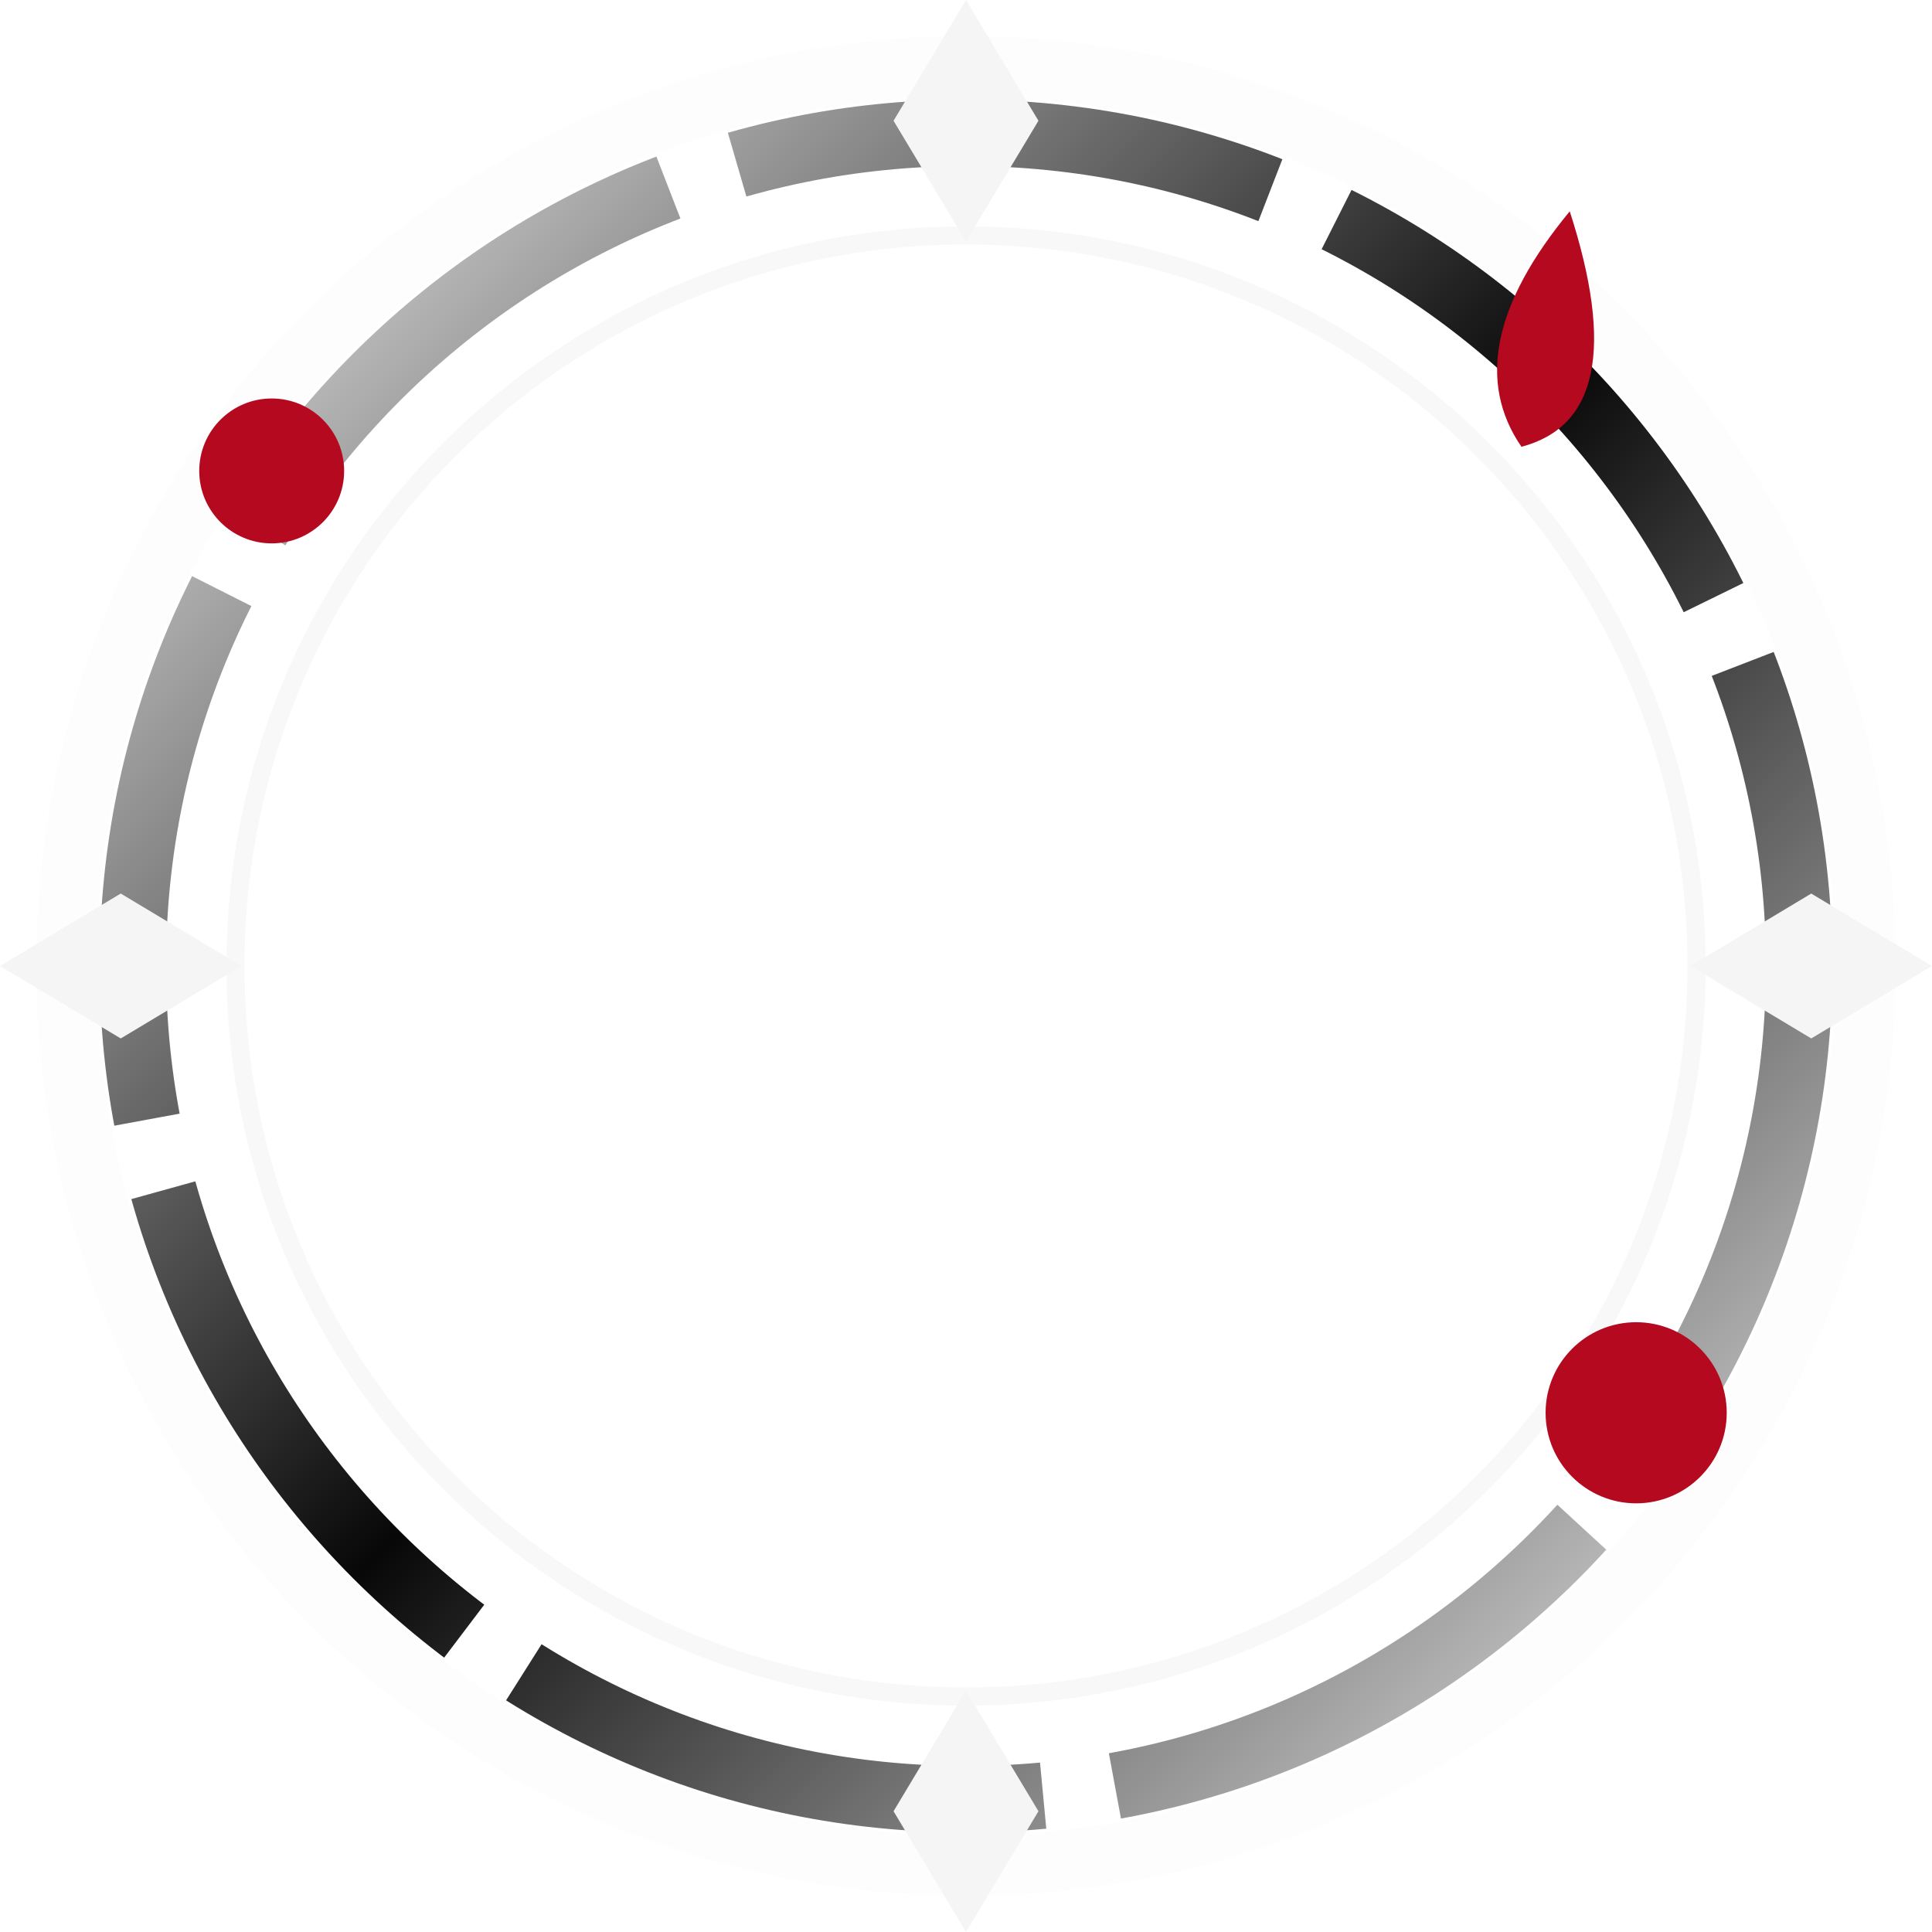
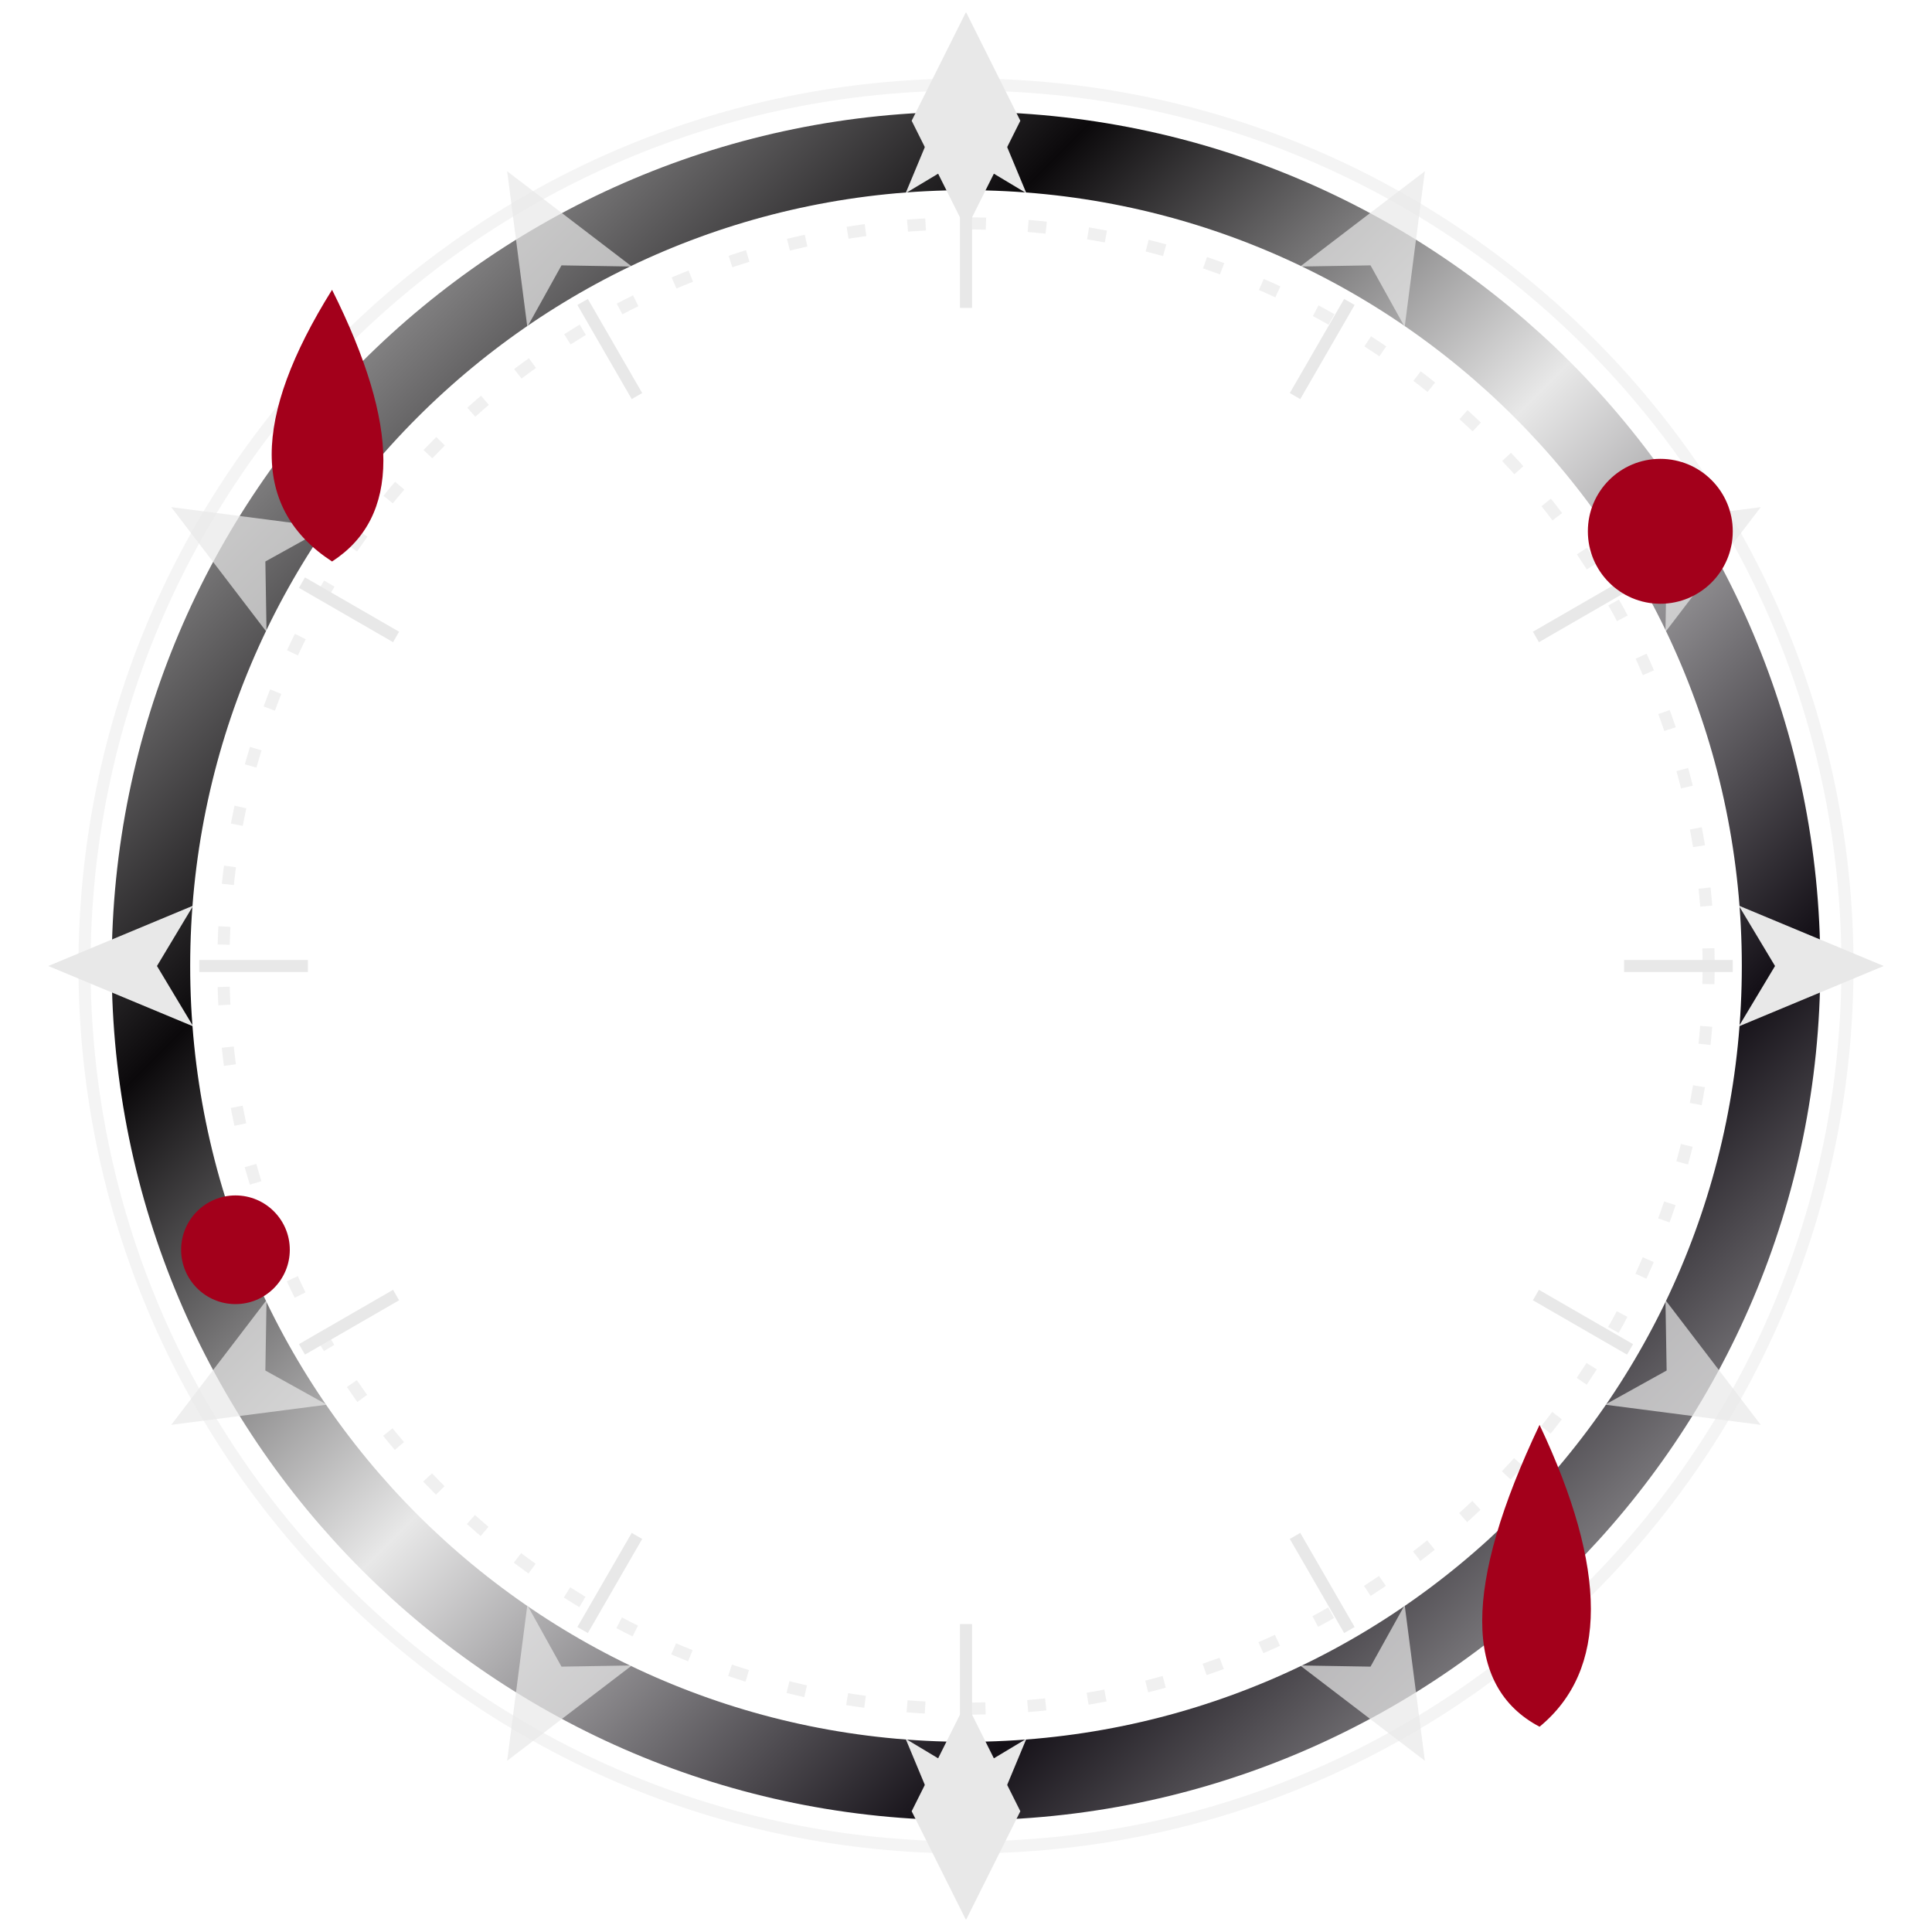
- <svg xmlns="http://www.w3.org/2000/svg" viewBox="0 0 320 320">
+ <svg xmlns="http://www.w3.org/2000/svg" viewBox="0 0 320 320" aria-label="blood portrait border">
  <defs>
-     <linearGradient id="a" x2="1" y2="1">
-       <stop stop-color="#f5f5f5" />
-       <stop offset=".5" stop-color="#080808" />
-       <stop offset="1" stop-color="#f5f5f5" />
+     <linearGradient id="metal" x1="0" y1="0" x2="1" y2="1">
+       <stop stop-color="#e8e8e8" />
+       <stop offset=".28" stop-color="#0b090b" />
+       <stop offset=".5" stop-color="#e8e8e8" />
+       <stop offset=".75" stop-color="#141017" />
+       <stop offset="1" stop-color="#e8e8e8" />
    </linearGradient>
  </defs>
-   <circle cx="160" cy="160" r="149" fill="none" stroke="#f5f5f5" stroke-opacity=".2" stroke-width="10" />
-   <circle cx="160" cy="160" r="138" fill="none" stroke="url(#a)" stroke-width="11" stroke-dasharray="90 12" />
-   <circle cx="160" cy="160" r="121" fill="none" stroke="#f5f5f5" stroke-width="3" opacity=".7" />
-   <g fill="#f5f5f5">
-     <path d="M160 0l12 20-12 20-12-20Z" />
-     <path d="M160 320l12-20-12-20-12 20Z" />
-     <path d="M0 160l20-12 20 12-20 12Z" />
-     <path d="M320 160l-20-12-20 12 20 12Z" />
+   <circle cx="160" cy="160" r="135" fill="none" stroke="url(#metal)" stroke-width="13" />
+   <circle cx="160" cy="160" r="123" fill="none" stroke="#e8e8e8" stroke-opacity=".65" stroke-width="2" stroke-dasharray="3 7" />
+   <circle cx="160" cy="160" r="146" fill="none" stroke="#e8e8e8" stroke-opacity=".45" stroke-width="2" />
+   <g transform="rotate(0 160 160)">
+     <path d="M160 8l-10 24 10-6 10 6Z" fill="#e8e8e8" opacity="1" />
+     <path d="M160 33v18" stroke="#e8e8e8" stroke-width="2" />
  </g>
-   <g fill="#b5091f">
-     <circle cx="45" cy="78" r="12" />
-     <circle cx="271" cy="234" r="15" />
-     <path d="M260 35q-19 23-8 39q19-5 8-39Z" />
+   <g transform="rotate(30 160 160)">
+     <path d="M160 8l-10 24 10-6 10 6Z" fill="#e8e8e8" opacity="0.7" />
+     <path d="M160 33v18" stroke="#e8e8e8" stroke-width="2" />
+   </g>
+   <g transform="rotate(60 160 160)">
+     <path d="M160 8l-10 24 10-6 10 6Z" fill="#e8e8e8" opacity="0.7" />
+     <path d="M160 33v18" stroke="#e8e8e8" stroke-width="2" />
+   </g>
+   <g transform="rotate(90 160 160)">
+     <path d="M160 8l-10 24 10-6 10 6Z" fill="#e8e8e8" opacity="1" />
+     <path d="M160 33v18" stroke="#e8e8e8" stroke-width="2" />
+   </g>
+   <g transform="rotate(120 160 160)">
+     <path d="M160 8l-10 24 10-6 10 6Z" fill="#e8e8e8" opacity="0.7" />
+     <path d="M160 33v18" stroke="#e8e8e8" stroke-width="2" />
+   </g>
+   <g transform="rotate(150 160 160)">
+     <path d="M160 8l-10 24 10-6 10 6Z" fill="#e8e8e8" opacity="0.7" />
+     <path d="M160 33v18" stroke="#e8e8e8" stroke-width="2" />
+   </g>
+   <g transform="rotate(180 160 160)">
+     <path d="M160 8l-10 24 10-6 10 6Z" fill="#e8e8e8" opacity="1" />
+     <path d="M160 33v18" stroke="#e8e8e8" stroke-width="2" />
+   </g>
+   <g transform="rotate(210 160 160)">
+     <path d="M160 8l-10 24 10-6 10 6Z" fill="#e8e8e8" opacity="0.7" />
+     <path d="M160 33v18" stroke="#e8e8e8" stroke-width="2" />
+   </g>
+   <g transform="rotate(240 160 160)">
+     <path d="M160 8l-10 24 10-6 10 6Z" fill="#e8e8e8" opacity="0.7" />
+     <path d="M160 33v18" stroke="#e8e8e8" stroke-width="2" />
+   </g>
+   <g transform="rotate(270 160 160)">
+     <path d="M160 8l-10 24 10-6 10 6Z" fill="#e8e8e8" opacity="1" />
+     <path d="M160 33v18" stroke="#e8e8e8" stroke-width="2" />
+   </g>
+   <g transform="rotate(300 160 160)">
+     <path d="M160 8l-10 24 10-6 10 6Z" fill="#e8e8e8" opacity="0.7" />
+     <path d="M160 33v18" stroke="#e8e8e8" stroke-width="2" />
+   </g>
+   <g transform="rotate(330 160 160)">
+     <path d="M160 8l-10 24 10-6 10 6Z" fill="#e8e8e8" opacity="0.7" />
+     <path d="M160 33v18" stroke="#e8e8e8" stroke-width="2" />
+   </g>
+   <g fill="#e8e8e8">
+     <path d="M160 2l9 18-9 18-9-18Z" />
+     <path d="M160 318l9-18-9-18-9 18Z" />
+   </g>
+   <g fill="#a3001b">
+     <path d="M55 48q-20 32 0 45q17-11 0-45Z" />
+     <path d="M255 236q-19 40 0 50q17-14 0-50Z" />
+     <circle cx="39" cy="207" r="9" />
+     <circle cx="275" cy="88" r="12" />
  </g>
</svg>
